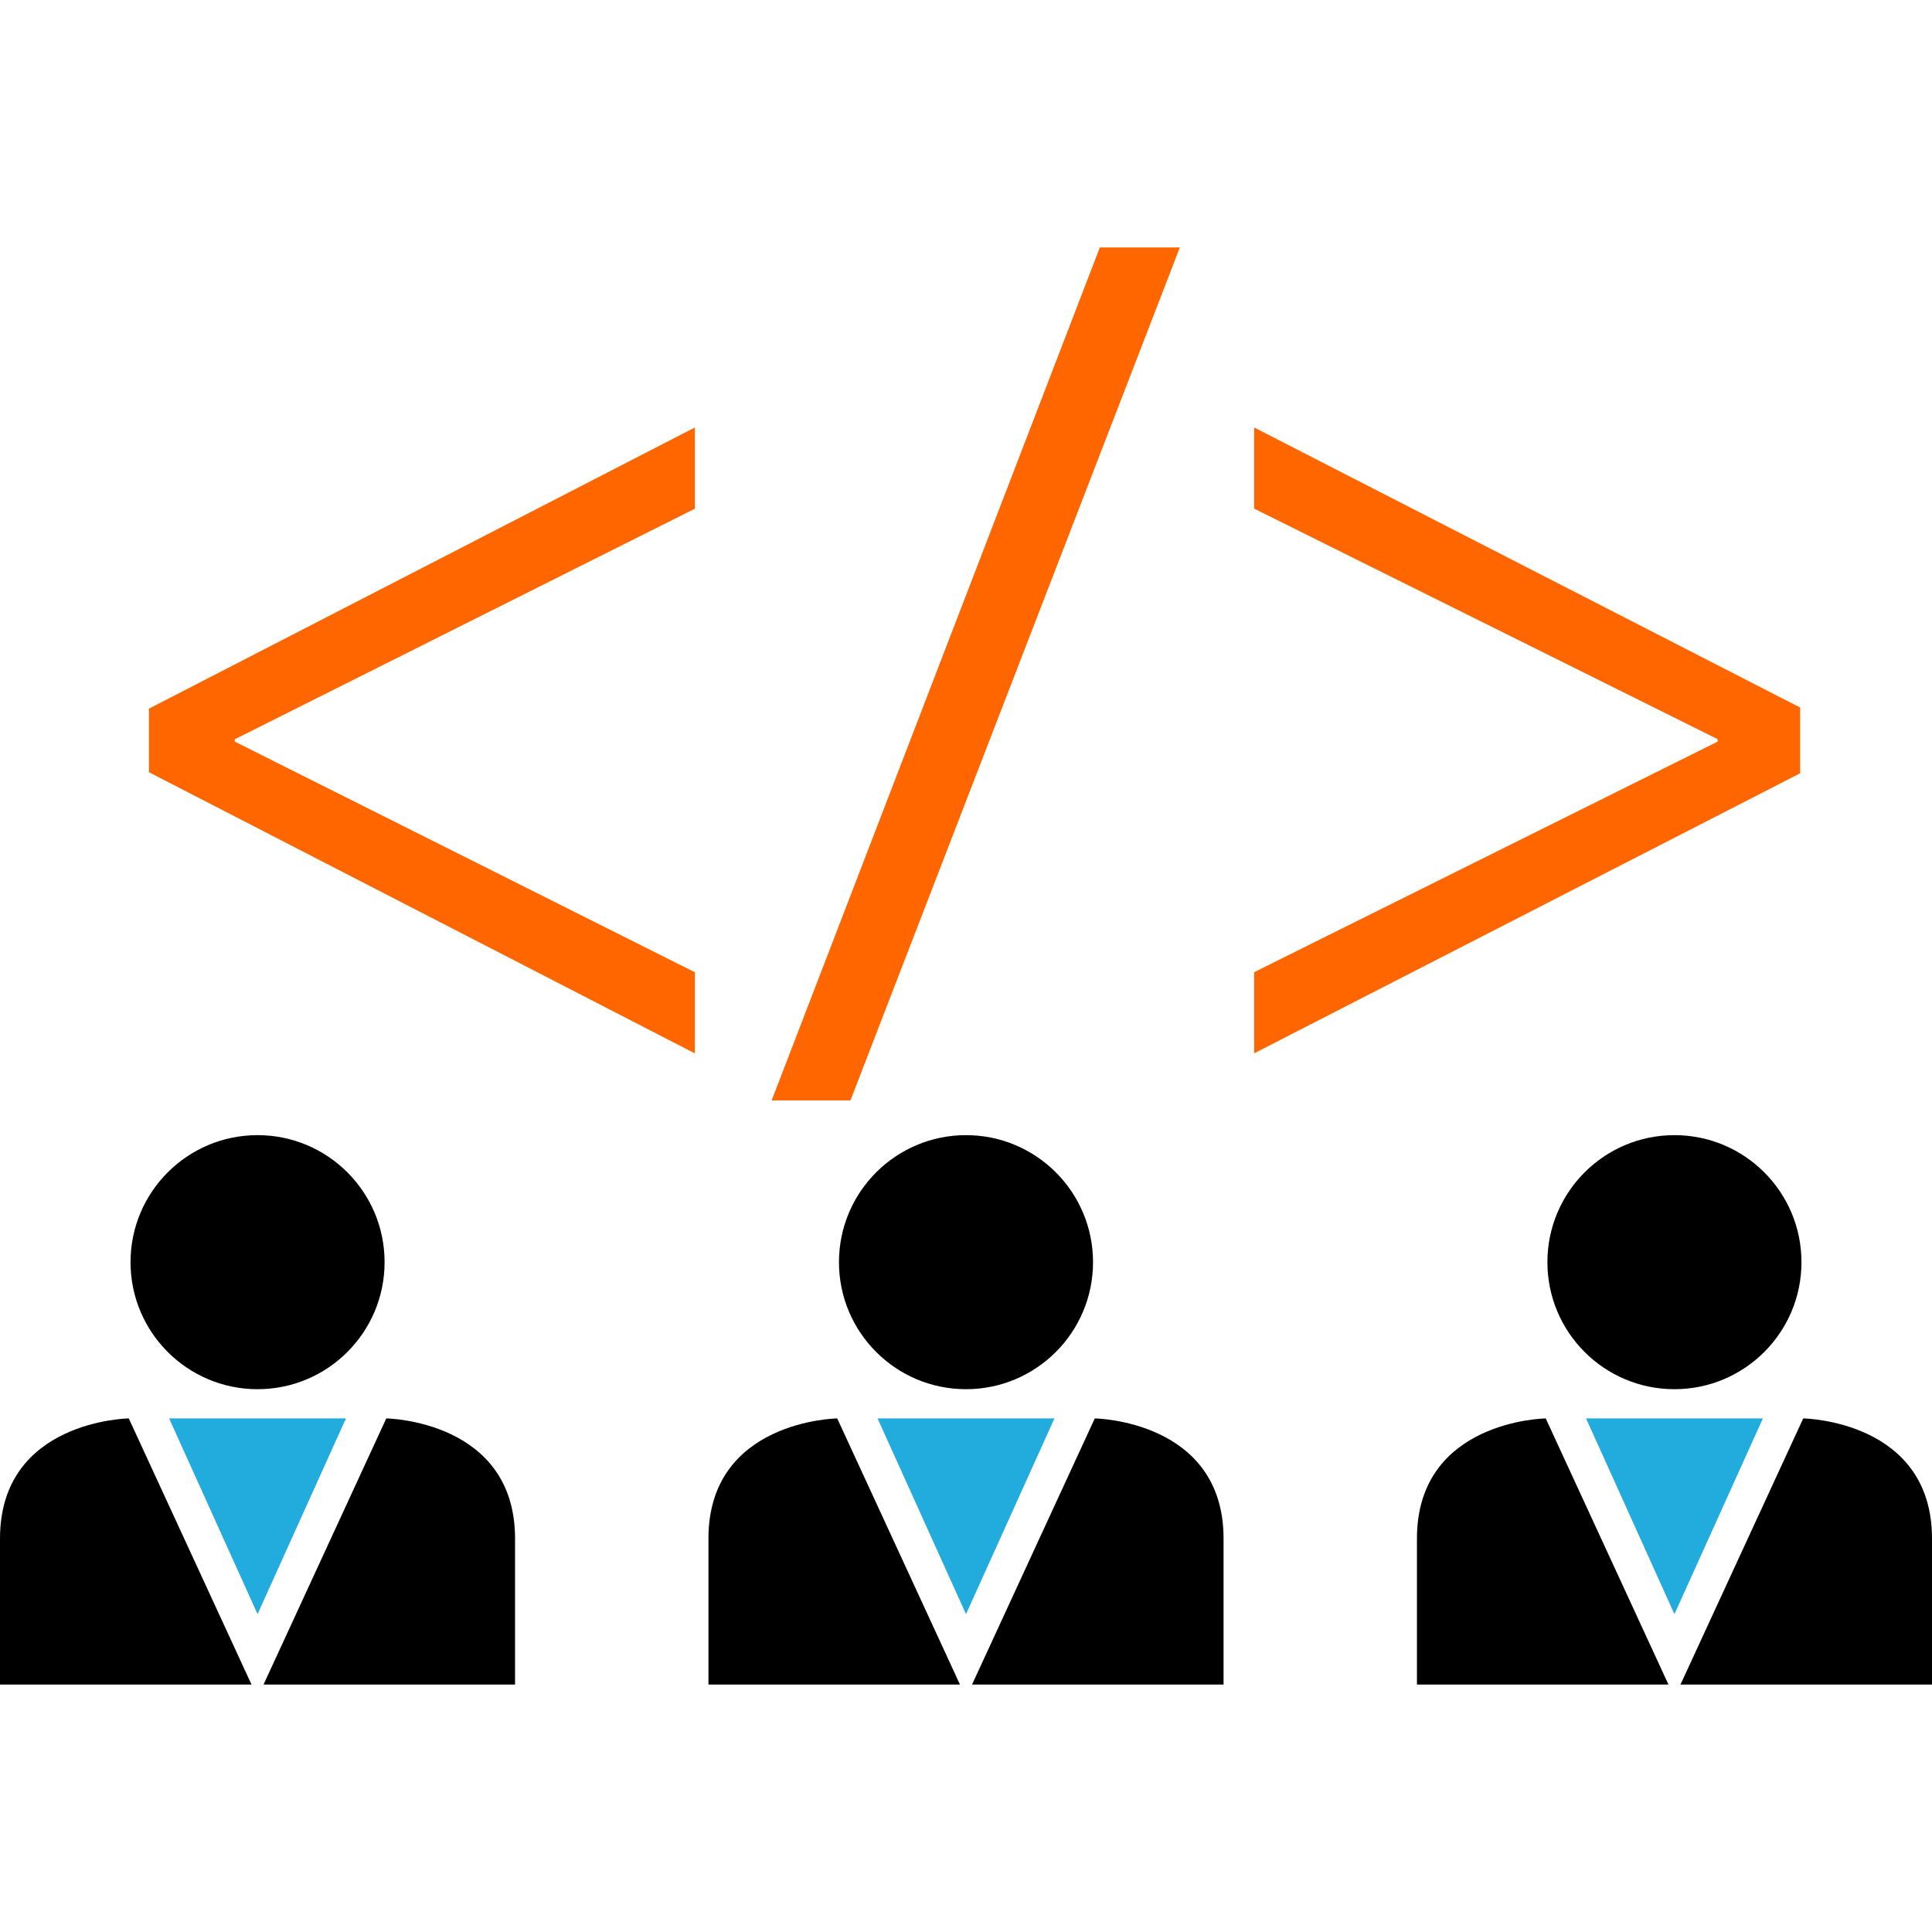
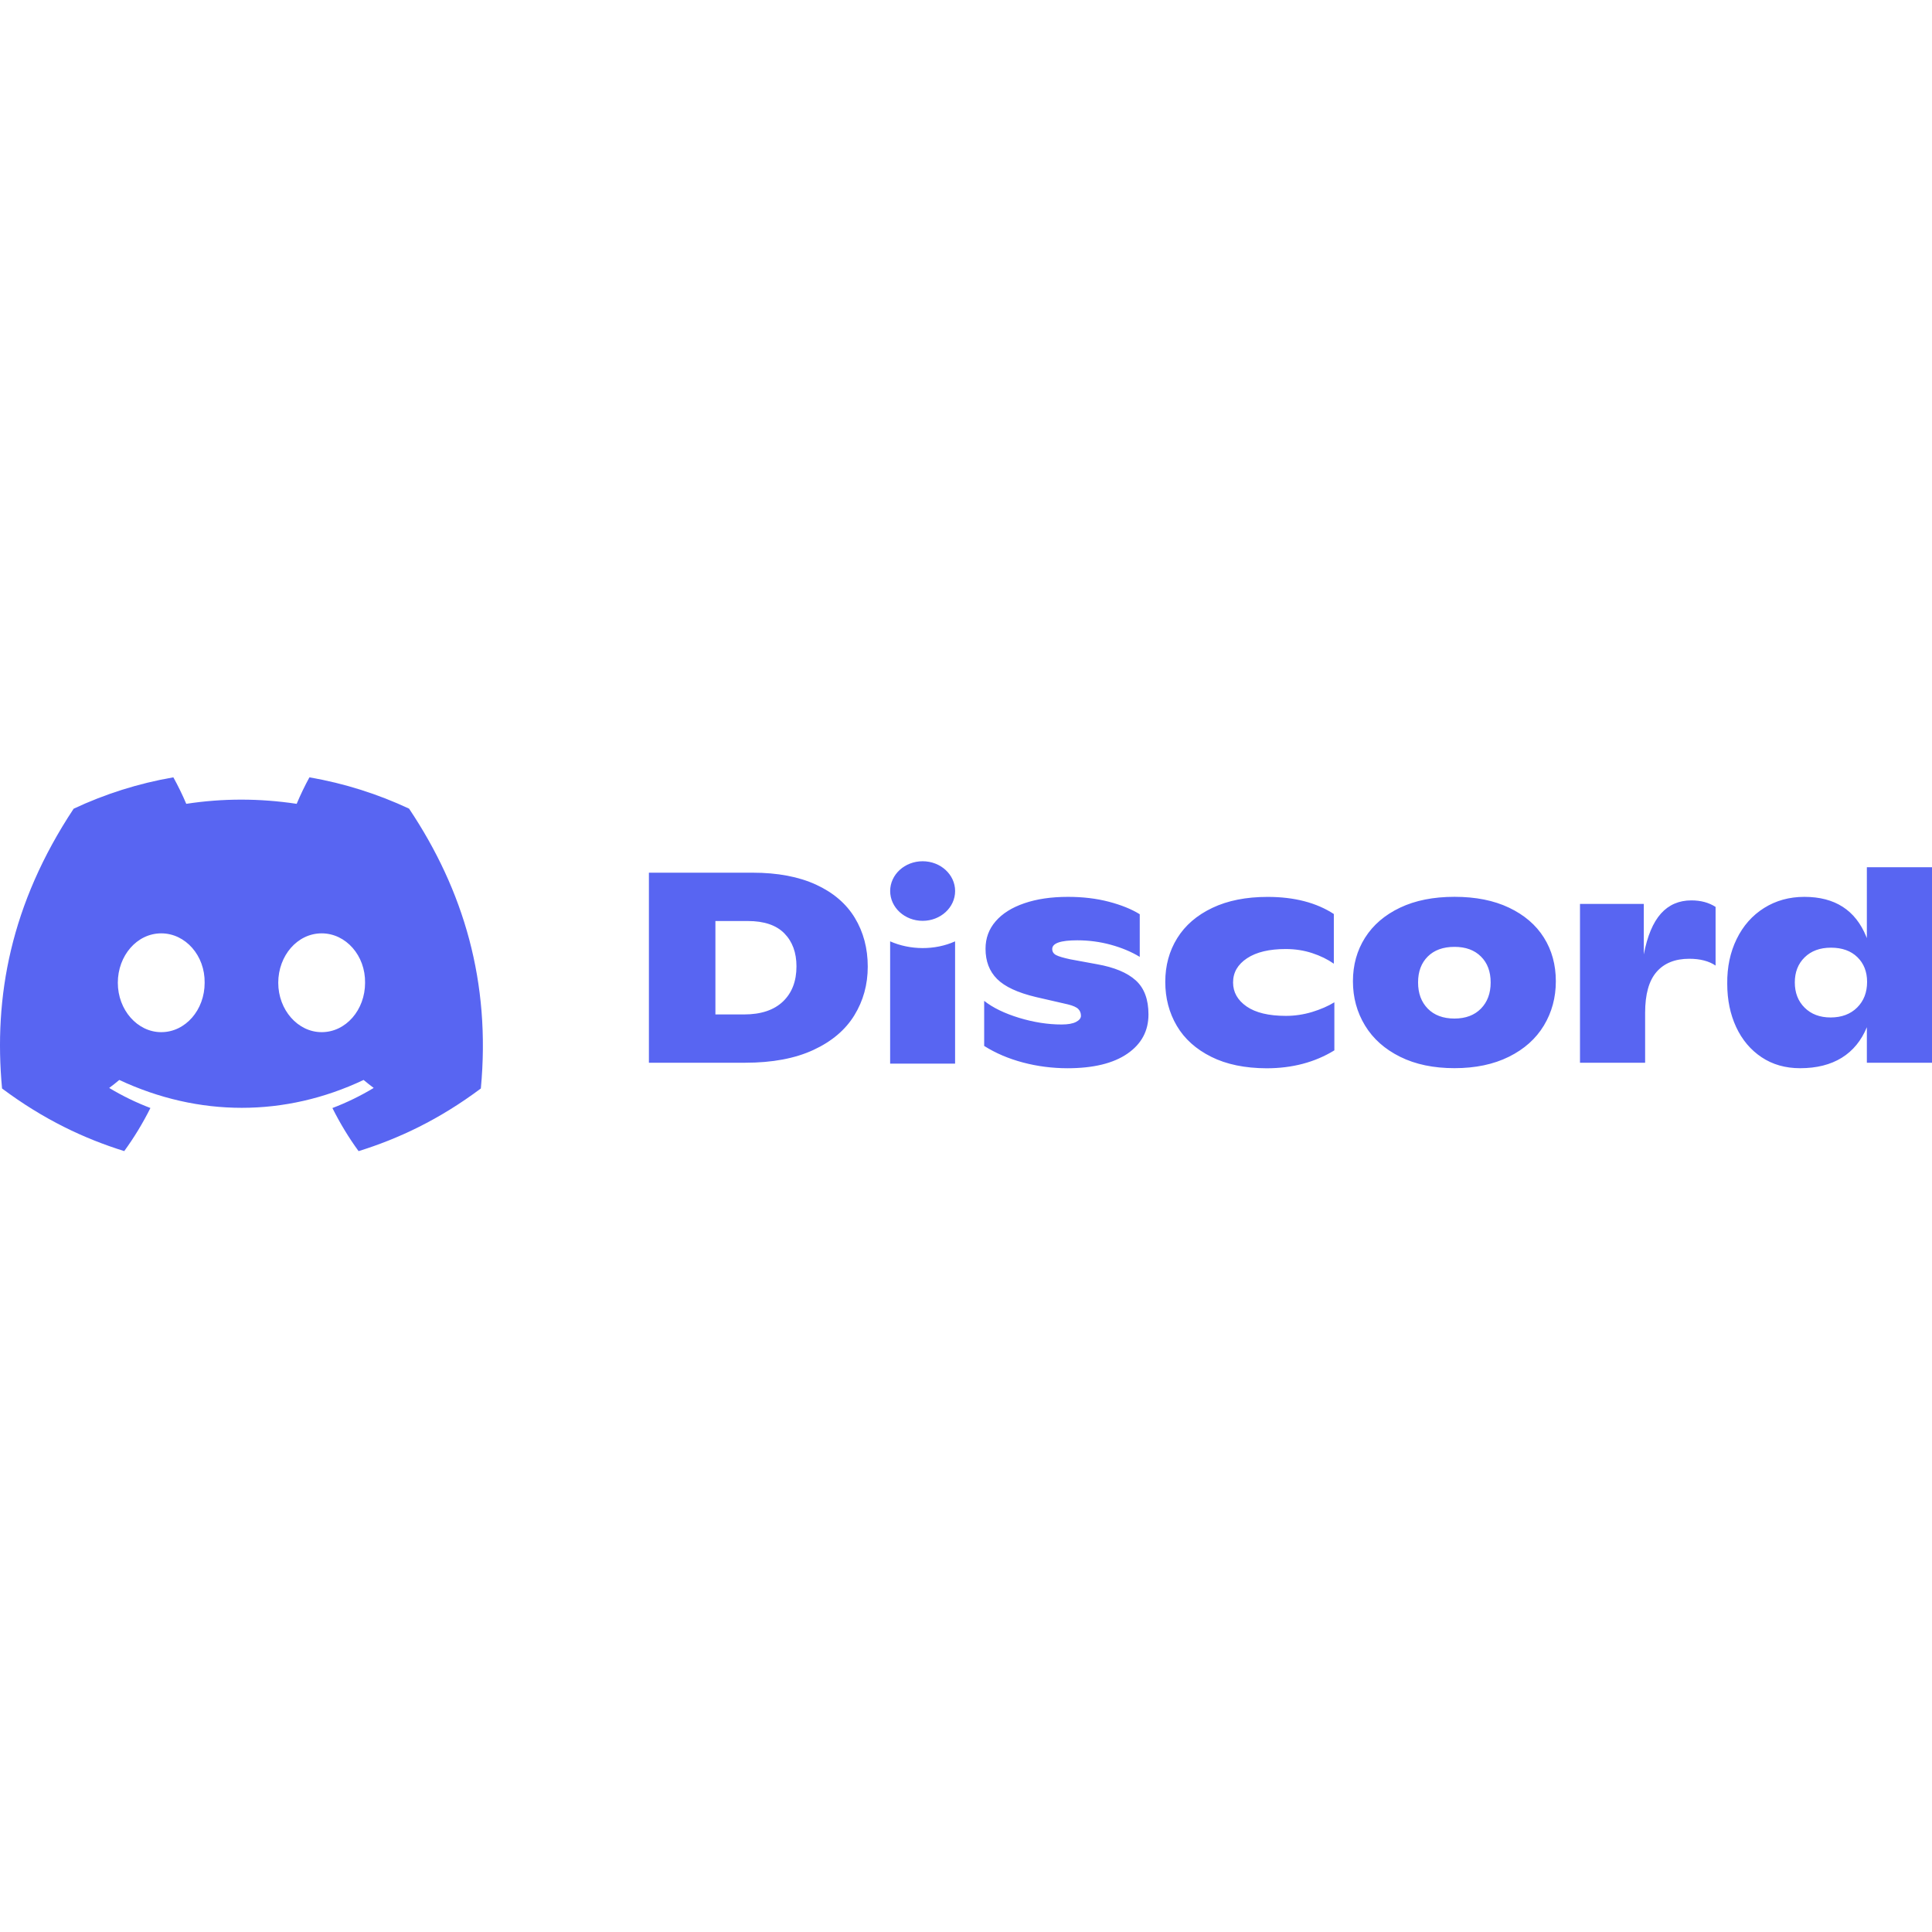
- <svg xmlns="http://www.w3.org/2000/svg" version="1.1" id="Layer_1" x="0px" y="0px" viewBox="0 0 512 512" style="enable-background:new 0 0 512 512;" xml:space="preserve">
+ <svg xmlns="http://www.w3.org/2000/svg" width="512px" height="512px" viewBox="0 -206 512 512" version="1.1" preserveAspectRatio="xMidYMid">
  <g>
-     <path style="fill:#FF6600;" d="M39.472,187.8l144.672-74.512v21.52l-121.92,61.104v0.624l121.92,61.12v21.504L39.472,204.648V187.8   z" />
-     <path style="fill:#FF6600;" d="M204.496,291.624l86.976-226.048h21.2l-87.296,226.048H204.496z" />
-     <path style="fill:#FF6600;" d="M477.04,204.936l-144.672,74.208V257.64l122.848-61.12v-0.624l-122.848-61.104v-21.504   l144.672,74.208V204.936z" />
+     <path d="M82.003,0 C91.263,1.604 100.121,4.421 108.405,8.297 C122.889,29.927 130.086,54.322 127.428,82.46 C116.346,90.746 105.597,95.773 95.028,99.063 C92.411,95.475 90.096,91.651 88.093,87.642 C91.908,86.192 95.571,84.403 99.034,82.316 C98.128,81.638 97.232,80.928 96.356,80.198 C75.551,90.047 52.672,90.047 31.615,80.198 C30.75,80.928 29.854,81.638 28.938,82.316 C32.39,84.393 36.044,86.182 39.859,87.631 C37.856,91.651 35.531,95.465 32.924,99.053 C22.365,95.763 11.626,90.736 0.543,82.46 C-1.721,58.188 2.808,33.566 19.517,8.317 C27.801,4.431 36.668,1.604 45.939,0 C47.086,2.056 48.445,4.822 49.361,7.022 C59.024,5.541 68.777,5.541 78.621,7.022 C79.537,4.822 80.866,2.056 82.003,0 Z M335.936,31.687 C342.981,31.687 348.829,33.198 353.48,36.22 L353.48,49.39 C351.839,48.238 349.926,47.303 347.742,46.583 C345.558,45.863 343.223,45.503 340.726,45.503 C336.358,45.503 332.946,46.316 330.48,47.95 C328.013,49.585 326.777,51.713 326.777,54.355 C326.777,56.946 327.973,59.064 330.369,60.729 C332.766,62.384 336.237,63.217 340.797,63.217 C343.142,63.217 345.458,62.867 347.742,62.179 C350.017,61.48 351.98,60.626 353.62,59.619 L353.62,72.356 C348.457,75.523 342.468,77.106 335.653,77.106 C329.917,77.085 325.024,76.078 320.988,74.063 C316.953,72.048 313.902,69.313 311.869,65.859 C309.836,62.405 308.81,58.519 308.81,54.201 C308.81,49.883 309.866,46.018 311.98,42.615 C314.093,39.212 317.193,36.539 321.281,34.596 C325.366,32.653 330.248,31.687 335.936,31.687 Z M283.019,31.677 C286.964,31.677 290.578,32.108 293.871,32.972 C297.162,33.836 299.879,34.936 302.044,36.282 L302.044,47.581 C299.828,46.234 297.291,45.175 294.393,44.373 C291.504,43.582 288.536,43.191 285.475,43.191 C281.056,43.191 278.853,43.962 278.853,45.494 C278.853,46.213 279.195,46.748 279.879,47.108 C280.563,47.467 281.821,47.838 283.643,48.228 L290.688,49.524 C295.29,50.336 298.721,51.765 300.975,53.8 C303.231,55.836 304.357,58.848 304.357,62.837 C304.357,67.206 302.496,70.671 298.761,73.241 C295.027,75.811 289.732,77.096 282.868,77.096 C278.831,77.086 274.907,76.582 271.102,75.574 C267.297,74.567 263.864,73.107 260.815,71.185 L260.815,59.239 C263.12,61.058 266.21,62.559 270.085,63.742 C273.96,64.914 277.705,65.5 281.328,65.5 C283.019,65.5 284.298,65.273 285.163,64.821 C286.029,64.369 286.462,63.824 286.462,63.197 C286.462,62.477 286.231,61.881 285.757,61.398 C285.284,60.914 284.368,60.513 283.01,60.174 L274.555,58.231 C269.713,57.08 266.28,55.486 264.238,53.441 C262.194,51.405 261.177,48.732 261.177,45.422 C261.177,42.636 262.063,40.22 263.855,38.153 C265.636,36.087 268.173,34.493 271.464,33.373 C274.756,32.242 278.6,31.677 283.019,31.677 Z M512,23.833 L512,75.646 L494.737,75.646 L494.737,66.219 C493.277,69.766 491.063,72.47 488.084,74.32 C485.104,76.161 481.42,77.086 477.052,77.086 C473.147,77.086 469.746,76.119 466.835,74.176 C463.927,72.233 461.683,69.571 460.103,66.188 C458.532,62.806 457.736,58.982 457.736,54.705 C457.687,50.295 458.522,46.337 460.243,42.831 C461.955,39.325 464.379,36.591 467.5,34.627 C470.621,32.664 474.184,31.677 478.18,31.677 C486.262,31.677 491.728,35.201 494.588,42.241 L494.736,42.614 L494.737,23.833 L512,23.833 Z M385.467,31.666 C391.054,31.666 395.874,32.622 399.911,34.545 C403.947,36.467 407.028,39.099 409.142,42.461 C411.256,45.823 412.312,49.678 412.312,54.047 C412.312,58.365 411.256,62.272 409.142,65.777 C407.028,69.283 403.937,72.038 399.871,74.053 C395.804,76.068 391.003,77.075 385.458,77.075 C379.911,77.075 375.11,76.078 371.054,74.063 C366.987,72.048 363.888,69.293 361.753,65.787 C359.62,62.282 358.542,58.375 358.542,54.057 C358.542,49.74 359.609,45.884 361.753,42.502 C363.896,39.12 366.977,36.467 371.024,34.545 C375.059,32.622 379.881,31.666 385.467,31.666 Z M253.107,43.468 L253.107,75.872 L235.896,75.872 L235.896,43.468 C241.17,45.791 247.713,45.894 253.107,43.468 Z M448.235,32.612 C450.721,32.612 452.856,33.188 454.647,34.339 L454.647,49.883 C452.856,48.68 450.54,48.084 447.672,48.084 C443.916,48.084 441.018,49.246 439.004,51.569 C436.982,53.893 435.975,57.511 435.975,62.405 L435.975,75.646 L418.713,75.646 L418.713,33.548 L435.624,33.548 L435.624,46.933 C436.559,42.039 438.08,38.431 440.173,36.097 C442.257,33.774 444.953,32.612 448.235,32.612 Z M199.445,25.272 C206.069,25.272 211.665,26.331 216.256,28.438 C220.834,30.546 224.268,33.486 226.543,37.249 C228.816,41.011 229.964,45.319 229.964,50.171 C229.964,54.921 228.776,59.228 226.401,63.083 C224.025,66.949 220.412,70.002 215.551,72.254 C210.69,74.505 204.669,75.636 197.473,75.636 L171.967,75.636 L171.967,25.272 L199.445,25.272 Z M42.728,41.348 C36.296,41.348 31.223,47.26 31.223,54.446 C31.223,61.632 36.407,67.533 42.728,67.533 C49.16,67.533 54.243,61.632 54.233,54.446 C54.343,47.249 49.16,41.348 42.728,41.348 Z M85.244,41.348 C78.812,41.348 73.739,47.26 73.739,54.446 C73.739,61.632 78.923,67.533 85.244,67.533 C91.676,67.533 96.749,61.632 96.749,54.446 C96.86,47.249 91.676,41.348 85.244,41.348 Z M385.458,44.928 C382.447,44.928 380.092,45.781 378.371,47.488 C376.66,49.195 375.804,51.477 375.804,54.356 C375.804,57.234 376.66,59.547 378.371,61.295 C380.083,63.043 382.447,63.927 385.458,63.927 C388.415,63.916 390.752,63.043 392.462,61.295 C394.175,59.547 395.039,57.234 395.039,54.356 C395.039,51.477 394.183,49.184 392.462,47.488 C390.752,45.781 388.415,44.928 385.458,44.928 Z M485.225,45.144 C482.316,45.144 479.992,45.997 478.25,47.704 C476.508,49.411 475.643,51.621 475.643,54.356 C475.643,57.09 476.508,59.321 478.25,61.048 C479.992,62.775 482.287,63.639 485.155,63.639 C488.063,63.629 490.398,62.755 492.161,61.007 C493.923,59.259 494.798,56.987 494.798,54.212 C494.798,51.528 493.942,49.339 492.231,47.663 C490.519,45.987 488.174,45.144 485.225,45.144 Z M198.187,38.081 L189.591,38.081 L189.591,62.837 L197.191,62.837 C201.65,62.837 205.083,61.696 207.478,59.424 C209.874,57.141 211.072,54.037 211.072,50.099 C211.072,46.45 210.004,43.54 207.871,41.361 C205.737,39.181 202.506,38.081 198.187,38.081 Z M244.51,22.239 C249.262,22.239 253.116,25.773 253.116,30.134 C253.116,34.495 249.262,38.03 244.51,38.03 C239.756,38.03 235.903,34.495 235.903,30.134 C235.903,25.773 239.756,22.239 244.51,22.239 Z" fill="#5865F2" fill-rule="nonzero" />
  </g>
-   <circle cx="68.256" cy="334.488" r="33.664" />
-   <path d="M66.656,446.424l-32.528-70.528c0,0-34.128,0.448-34.128,31.856c0,31.408,0,38.672,0,38.672S66.896,446.424,66.656,446.424z  " />
-   <path d="M69.84,446.424l32.528-70.528c0,0,34.128,0.448,34.128,31.856c0,31.408,0,38.672,0,38.672S69.616,446.424,69.84,446.424z" />
-   <polygon style="fill:#22ACDD;" points="68.256,375.896 44.816,375.896 68.256,427.768 91.68,375.896 " />
-   <circle cx="256" cy="334.488" r="33.664" />
-   <path d="M254.4,446.424l-32.528-70.528c0,0-34.128,0.448-34.128,31.856c0,31.408,0,38.672,0,38.672S254.64,446.424,254.4,446.424z" />
-   <path d="M257.6,446.424l32.528-70.528c0,0,34.128,0.448,34.128,31.856c0,31.408,0,38.672,0,38.672S257.36,446.424,257.6,446.424z" />
-   <polygon style="fill:#22ACDD;" points="256,375.896 232.56,375.896 256,427.768 279.44,375.896 " />
-   <circle cx="443.744" cy="334.488" r="33.664" />
-   <path d="M442.16,446.424l-32.528-70.528c0,0-34.128,0.448-34.128,31.856c0,31.408,0,38.672,0,38.672S442.384,446.424,442.16,446.424  z" />
-   <path d="M445.344,446.424l32.528-70.528c0,0,34.128,0.448,34.128,31.856c0,31.408,0,38.672,0,38.672  S445.104,446.424,445.344,446.424z" />
-   <polygon style="fill:#22ACDD;" points="443.744,375.896 420.32,375.896 443.744,427.768 467.184,375.896 " />
-   <g>
- </g>
-   <g>
- </g>
-   <g>
- </g>
-   <g>
- </g>
-   <g>
- </g>
-   <g>
- </g>
-   <g>
- </g>
-   <g>
- </g>
-   <g>
- </g>
-   <g>
- </g>
-   <g>
- </g>
-   <g>
- </g>
-   <g>
- </g>
-   <g>
- </g>
-   <g>
- </g>
</svg>
